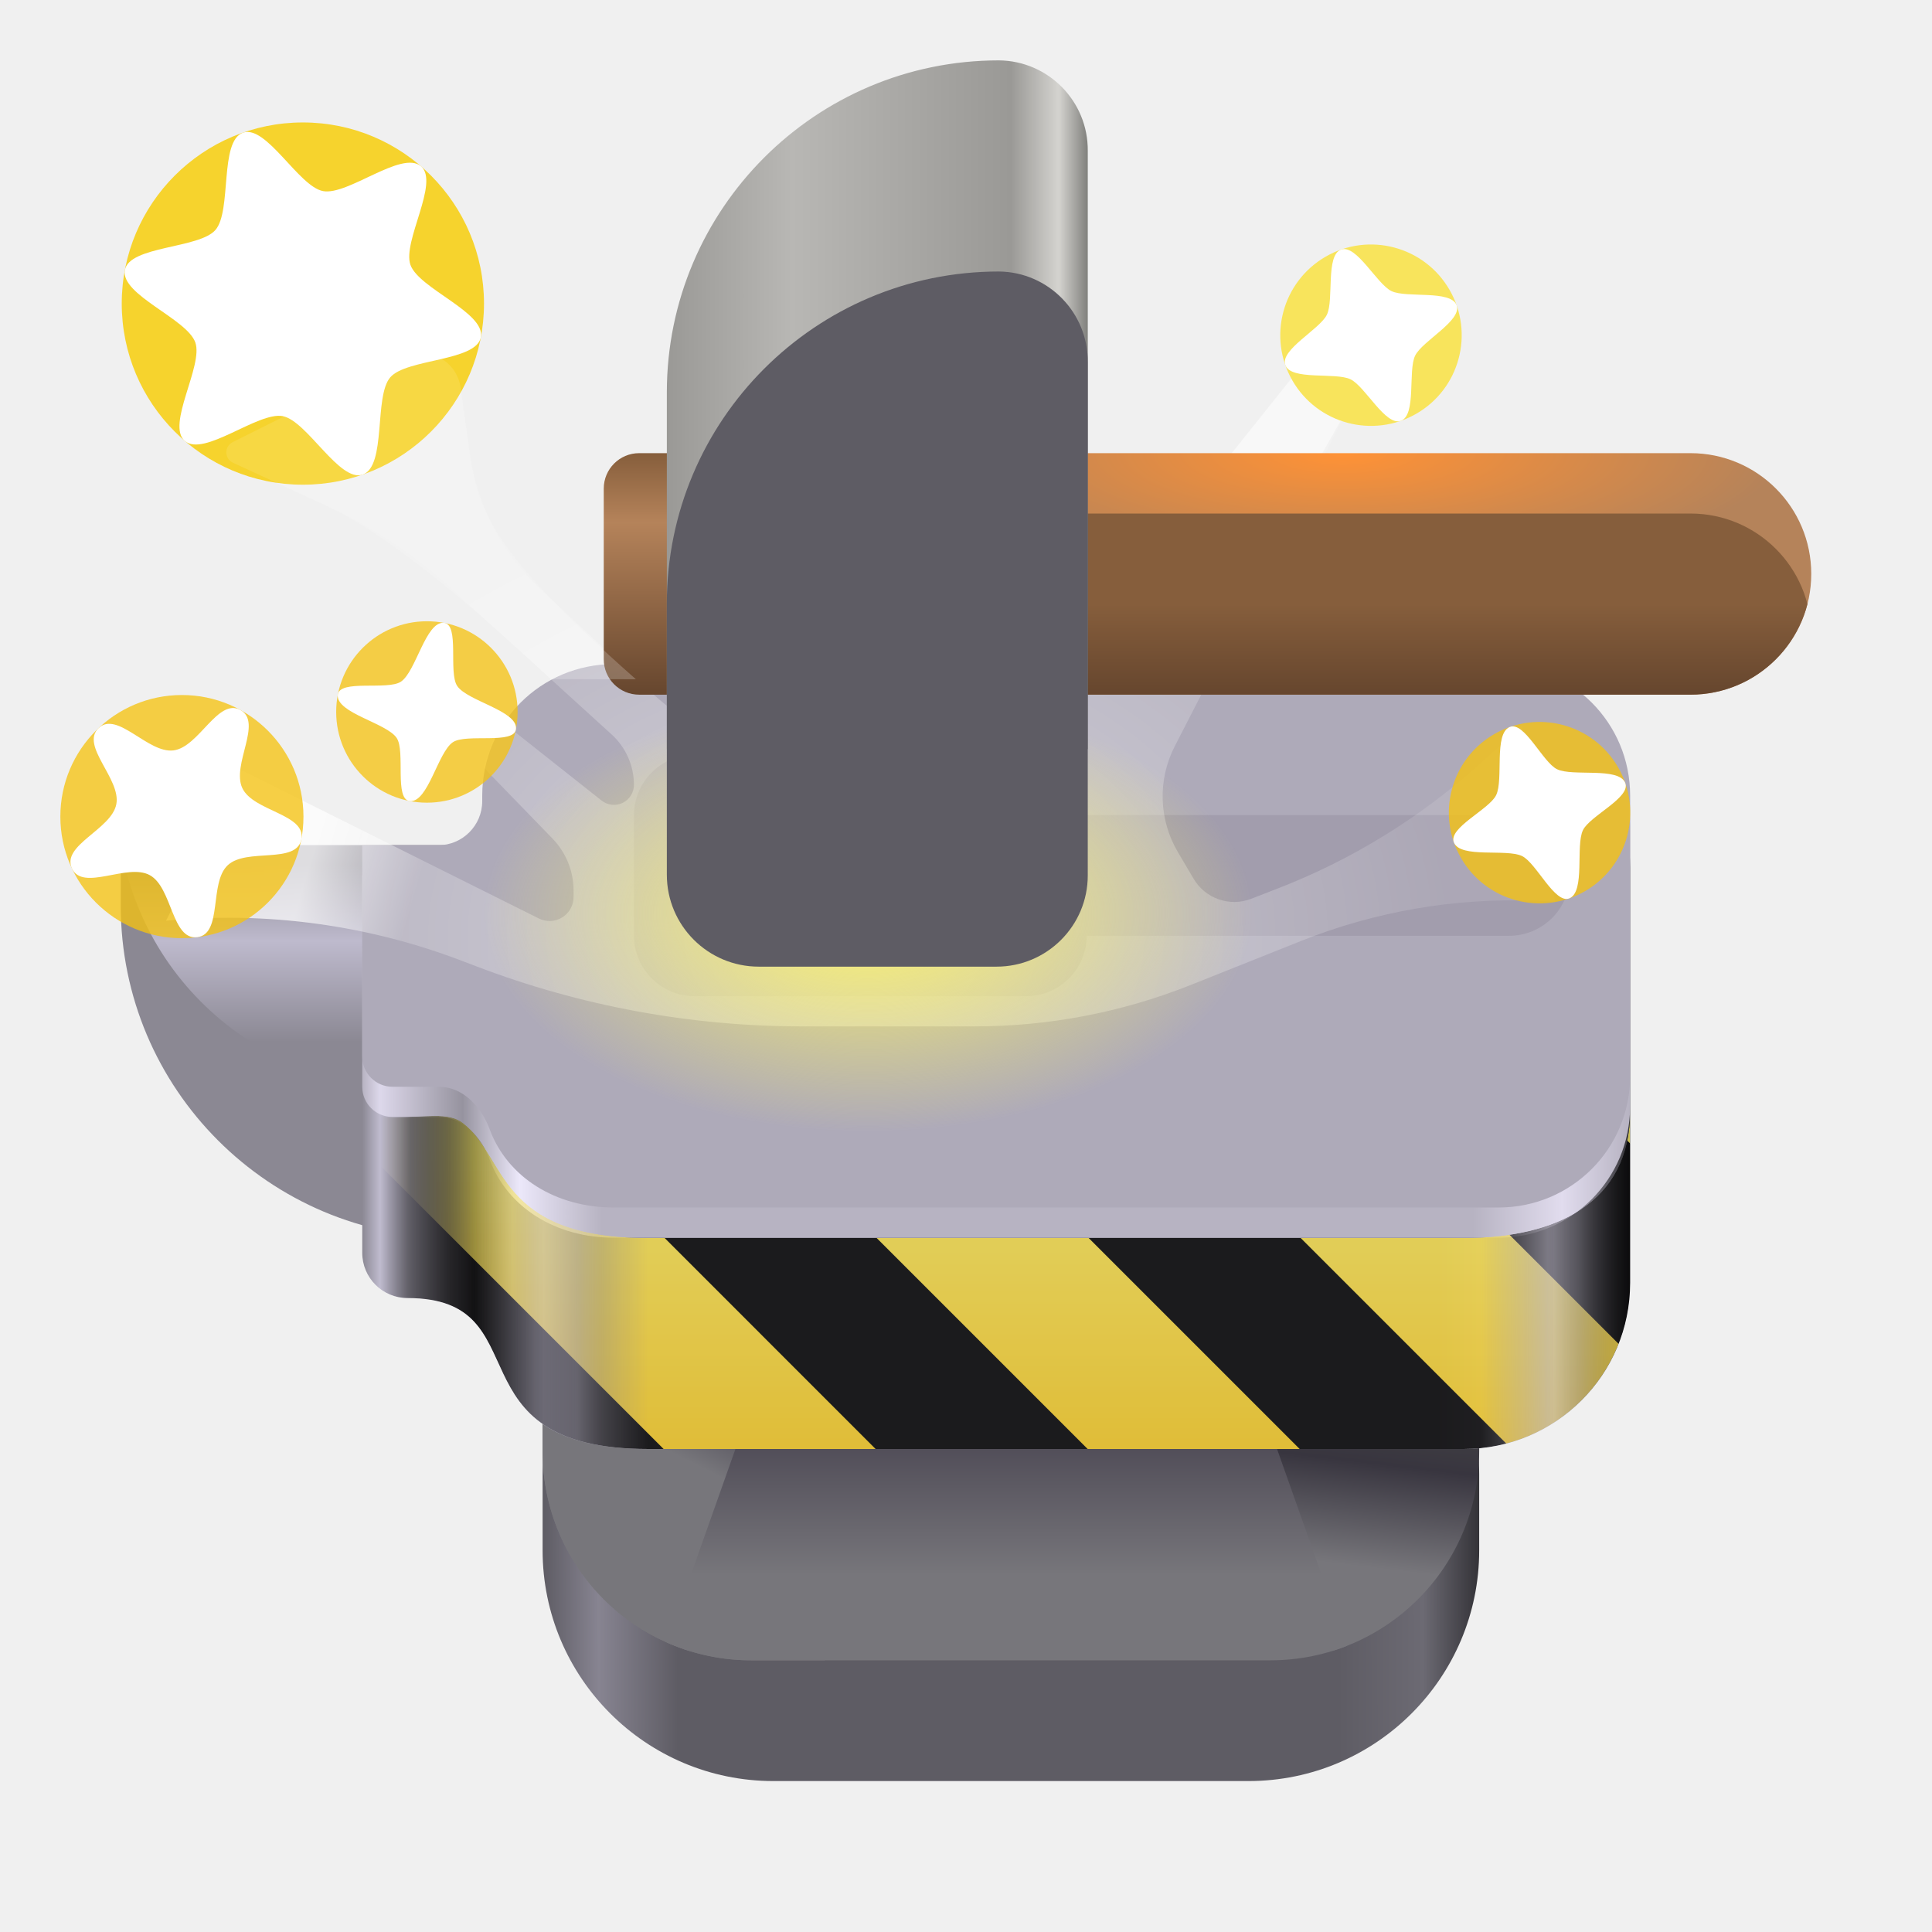
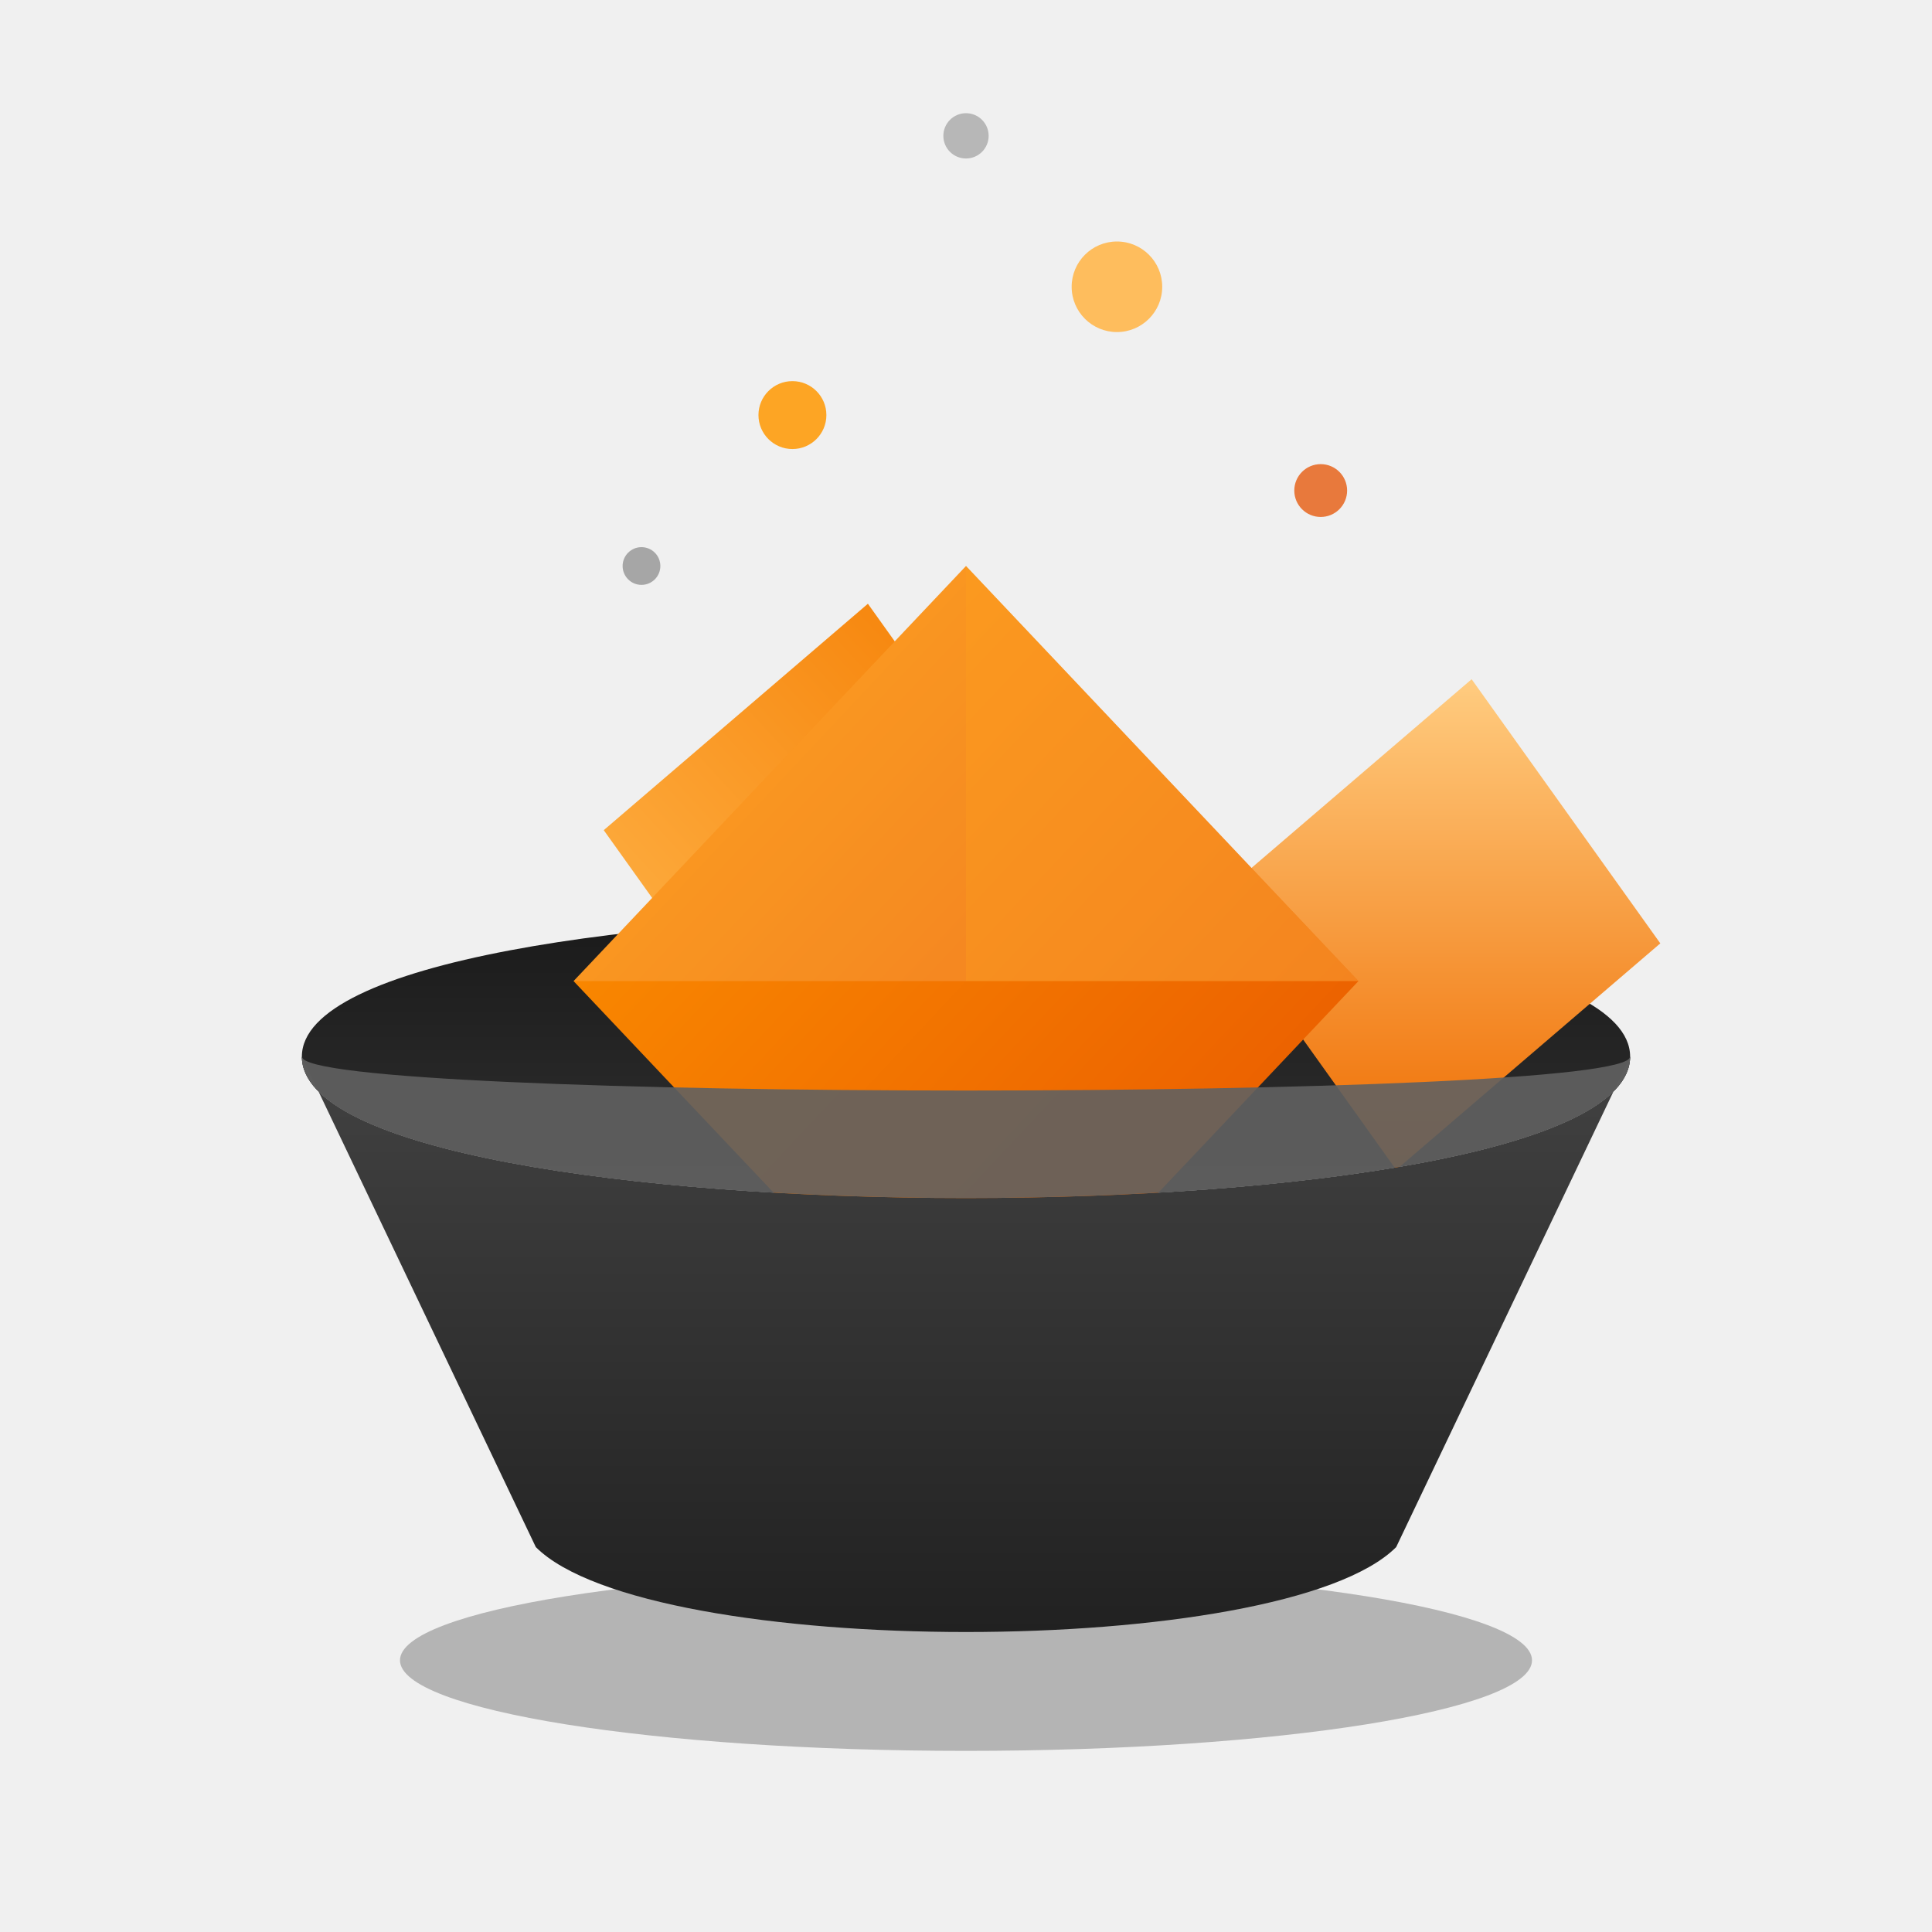
- <svg xmlns="http://www.w3.org/2000/svg" xmlns:xlink="http://www.w3.org/1999/xlink" height="128px" viewBox="0 0 128 128" width="128px" version="1.1" id="svg382">
-   <defs id="defs386">
-     <linearGradient id="linearGradient1501">
-       <stop style="stop-color:#000000;stop-opacity:1;" offset="0" id="stop1482" />
-       <stop style="stop-color:#ffffff;stop-opacity:1;" offset="0.075" id="stop1485" />
-       <stop style="stop-color:#8b8b8b;stop-opacity:1;" offset="0.123" id="stop1487" />
-       <stop style="stop-color:#707070;stop-opacity:1;" offset="0.157" id="stop1489" />
-       <stop style="stop-color:#ffffff;stop-opacity:1;" offset="0.214" id="stop1491" />
-       <stop style="stop-color:#ffffff;stop-opacity:1;" offset="0.879" id="stop1493" />
-       <stop style="stop-color:#676767;stop-opacity:1;" offset="0.932" id="stop1495" />
-       <stop style="stop-color:#808080;stop-opacity:1;" offset="0.957" id="stop1497" />
-       <stop style="stop-color:#ffffff;stop-opacity:1;" offset="1" id="stop1499" />
+ <svg xmlns="http://www.w3.org/2000/svg" viewBox="0 0 256 256" width="100%" height="100%">
+   <defs>
+     <linearGradient id="emberGrad1" x1="0%" y1="0%" x2="100%" y2="100%">
+       <stop offset="0%" stop-color="#ff9800" />
+       <stop offset="100%" stop-color="#e65100" />
    </linearGradient>
-     <linearGradient id="linearGradient1154">
-       <stop style="stop-color:#000000;stop-opacity:0.15;" offset="0" id="stop1150" />
-       <stop style="stop-color:#000000;stop-opacity:0.826;" offset="0.323" id="stop1282" />
-       <stop style="stop-color:#000000;stop-opacity:0.553;" offset="0.547" id="stop1284" />
-       <stop style="stop-color:#000000;stop-opacity:0;" offset="1" id="stop1152" />
+     <linearGradient id="emberGrad2" x1="0%" y1="100%" x2="100%" y2="0%">
+       <stop offset="0%" stop-color="#ffb74d" />
+       <stop offset="100%" stop-color="#f57c00" />
    </linearGradient>
-     <linearGradient id="linearGradient1393">
-       <stop style="stop-color:#ffffff;stop-opacity:1;" offset="0" id="stop1389" />
-       <stop style="stop-color:#ffffff;stop-opacity:1;" offset="0.075" id="stop1488" />
-       <stop style="stop-color:#8b8b8b;stop-opacity:1;" offset="0.123" id="stop1490" />
-       <stop style="stop-color:#707070;stop-opacity:1;" offset="0.157" id="stop1500" />
-       <stop style="stop-color:#ffffff;stop-opacity:1;" offset="0.214" id="stop1492" />
-       <stop style="stop-color:#ffffff;stop-opacity:1;" offset="0.879" id="stop1486" />
-       <stop style="stop-color:#676767;stop-opacity:1;" offset="0.932" id="stop1502" />
-       <stop style="stop-color:#808080;stop-opacity:1;" offset="0.957" id="stop1484" />
-       <stop style="stop-color:#ffffff;stop-opacity:1;" offset="1" id="stop1391" />
+     <linearGradient id="emberGrad3" x1="50%" y1="0%" x2="50%" y2="100%">
+       <stop offset="0%" stop-color="#ffcc80" />
+       <stop offset="100%" stop-color="#ef6c00" />
    </linearGradient>
-     <clipPath clipPathUnits="userSpaceOnUse" id="clipPath590">
-       <path id="path592" style="fill:#813d9c;stroke-width:1.51" d="m 0.571,83.027 v 16.612 c 0,2.501 2.029,4.531 4.531,4.531 13.592,0 3.894,15.102 24.116,15.102 h 81.575 c 9.215,0 16.636,-7.421 16.636,-16.642 V 85.446 c 0,9.221 -7.421,12.714 -16.636,12.714 H 29.218 c -15.245,0 -14.141,-8.147 -18.596,-11.527 -1.455,-1.104 -3.684,-0.555 -7.03,-0.555 -2.305,0 -2.68,-0.823 -2.964,-3.051 z" />
-     </clipPath>
-     <linearGradient xlink:href="#linearGradient1393" id="linearGradient1508" gradientUnits="userSpaceOnUse" gradientTransform="matrix(1.510214,0,0,1.510214,-36.12088,-52.89233)" x1="23.622" y1="101.779" x2="108.378" y2="101.779" />
-     <linearGradient xlink:href="#linearGradient1154" id="linearGradient1156" x1="0.571" y1="98.129" x2="15.594" y2="98.129" gradientUnits="userSpaceOnUse" />
-     <mask maskUnits="userSpaceOnUse" id="mask1503">
-       <rect style="fill:url(#linearGradient1507);fill-opacity:1;fill-rule:evenodd;stroke-width:2.655;stroke-dasharray:2.655, 7.964;-inkscape-stroke:none;stop-color:#000000" id="rect1505" width="136.571" height="46.825" x="-2.814" y="79.971" rx="5.951" ry="6.079" />
-     </mask>
-     <linearGradient xlink:href="#linearGradient1501" id="linearGradient1507" gradientUnits="userSpaceOnUse" gradientTransform="matrix(1.478349,0,0,1.510214,-32.53646,-52.89233)" x1="23.622" y1="101.779" x2="108.378" y2="101.779" />
+     <linearGradient id="bowlGrad" x1="0%" y1="0%" x2="0%" y2="100%">
+       <stop offset="0%" stop-color="#424242" />
+       <stop offset="100%" stop-color="#212121" />
+     </linearGradient>
+     <linearGradient id="bowlInner" x1="0%" y1="0%" x2="0%" y2="100%">
+       <stop offset="0%" stop-color="#1a1a1a" />
+       <stop offset="100%" stop-color="#303030" />
+     </linearGradient>
  </defs>
-   <linearGradient id="a" gradientUnits="userSpaceOnUse" x1="36" x2="98" y1="112" y2="111.871">
-     <stop offset="0" stop-color="#5e5c64" id="stop2" />
-     <stop offset="0.059" stop-color="#878491" id="stop4" />
-     <stop offset="0.144" stop-color="#5e5c64" id="stop6" />
-     <stop offset="0.849" stop-color="#5e5c64" id="stop8" />
-     <stop offset="0.94" stop-color="#6c6a73" id="stop10" />
-     <stop offset="1" stop-color="#343338" id="stop12" />
-   </linearGradient>
-   <clipPath id="b">
-     <path d="m 35 74 h 63 v 36 h -63 z m 0 0" id="path15" />
-   </clipPath>
-   <clipPath id="c">
-     <path d="m 49.781 74.367 h 34.387 c 7.641 0 13.832 6.195 13.832 13.832 v 7.969 c 0 7.641 -6.191 13.832 -13.832 13.832 h -34.387 c -7.641 0 -13.832 -6.191 -13.832 -13.832 v -7.969 c 0 -7.637 6.191 -13.832 13.832 -13.832 z m 0 0" id="path18" />
-   </clipPath>
-   <linearGradient id="d" gradientUnits="userSpaceOnUse" x1="89" x2="87.649" y1="92" y2="103.491">
-     <stop offset="0" stop-color="#454545" id="stop21" />
-     <stop offset="0.404" stop-color="#38353f" id="stop23" />
-     <stop offset="1" stop-color="#77767b" id="stop25" />
-   </linearGradient>
-   <clipPath id="e">
-     <path d="m 35 74 h 25 v 36 h -25 z m 0 0" id="path28" />
-   </clipPath>
-   <clipPath id="f">
-     <path d="m 49.781 74.367 h 34.387 c 7.641 0 13.832 6.195 13.832 13.832 v 7.969 c 0 7.641 -6.191 13.832 -13.832 13.832 h -34.387 c -7.641 0 -13.832 -6.191 -13.832 -13.832 v -7.969 c 0 -7.637 6.191 -13.832 13.832 -13.832 z m 0 0" id="path31" />
-   </clipPath>
-   <linearGradient id="g" gradientUnits="userSpaceOnUse" x1="44" x2="48" y1="96" y2="88">
-     <stop offset="0" stop-color="#77767b" id="stop34" />
-     <stop offset="1" stop-color="#241f31" id="stop36" />
-   </linearGradient>
-   <clipPath id="h">
-     <path d="m 44 77 h 46 v 33 h -46 z m 0 0" id="path39" />
-   </clipPath>
-   <clipPath id="i">
-     <path d="m 49.781 74.367 h 34.387 c 7.641 0 13.832 6.195 13.832 13.832 v 7.969 c 0 7.641 -6.191 13.832 -13.832 13.832 h -34.387 c -7.641 0 -13.832 -6.191 -13.832 -13.832 v -7.969 c 0 -7.637 6.191 -13.832 13.832 -13.832 z m 0 0" id="path42" />
-   </clipPath>
-   <linearGradient id="j" gradientTransform="matrix(-0.708333 0 0 1 117.6667 -174.6602)" gradientUnits="userSpaceOnUse" x1="74" x2="74" y1="266" y2="279">
-     <stop offset="0" stop-color="#3d3846" id="stop45" />
-     <stop offset="1" stop-color="#77767b" id="stop47" />
-   </linearGradient>
-   <linearGradient id="k" gradientUnits="userSpaceOnUse" x1="24" x2="108" y1="89.382" y2="89.382">
-     <stop offset="0" stop-color="#8b8893" id="stop50" />
-     <stop offset="0.014" stop-color="#bfbbce" id="stop52" />
-     <stop offset="0.037" stop-color="#888591" id="stop54" />
-     <stop offset="0.07" stop-color="#726f79" id="stop56" />
-     <stop offset="0.095" stop-color="#888591" id="stop58" />
-     <stop offset="0.143" stop-color="#b9b5c8" id="stop60" />
-     <stop offset="0.19" stop-color="#888591" id="stop62" />
-     <stop offset="0.849" stop-color="#898692" id="stop64" />
-     <stop offset="0.94" stop-color="#b9b5c5" id="stop66" />
-     <stop offset="1" stop-color="#343338" id="stop68" />
-   </linearGradient>
-   <linearGradient id="l" gradientTransform="matrix(1 0 0 0.65598 0 -89.62746)" gradientUnits="userSpaceOnUse" x1="18" x2="18" y1="224" y2="241.856">
-     <stop offset="0" stop-color="#8b8893" id="stop71" />
-     <stop offset="0.431" stop-color="#bebacd" id="stop73" />
-     <stop offset="1" stop-color="#8b8893" id="stop75" />
-   </linearGradient>
-   <linearGradient id="m" gradientUnits="userSpaceOnUse" x1="24" x2="108" y1="82" y2="82">
-     <stop offset="0" stop-color="#b7b3c2" id="stop78" />
-     <stop offset="0.014" stop-color="#ddd8eb" id="stop80" />
-     <stop offset="0.049" stop-color="#b7b3c2" id="stop82" />
-     <stop offset="0.079" stop-color="#96939f" id="stop84" />
-     <stop offset="0.124" stop-color="#ece8fa" id="stop86" />
-     <stop offset="0.189" stop-color="#b7b3c2" id="stop88" />
-     <stop offset="0.876" stop-color="#b7b3c2" id="stop90" />
-     <stop offset="0.946" stop-color="#e1dcee" id="stop92" />
-     <stop offset="1" stop-color="#b7b3c2" id="stop94" />
-   </linearGradient>
-   <radialGradient id="n" cx="56" cy="243.89" gradientTransform="matrix(0.996699 0.00000013 -0.0000001 0.730913 0.18487 -116.2627)" gradientUnits="userSpaceOnUse" r="40.132">
-     <stop offset="0" stop-color="#ffffff" stop-opacity="0.467" id="stop97" />
-     <stop offset="1" stop-color="#ffffff" stop-opacity="0.106" id="stop99" />
-   </radialGradient>
-   <linearGradient id="o" gradientUnits="userSpaceOnUse" x1="20" x2="27" y1="59" y2="61">
-     <stop offset="0" stop-color="#ffffff" stop-opacity="0.671" id="stop102" />
-     <stop offset="1" stop-color="#ffffff" stop-opacity="0" id="stop104" />
-   </linearGradient>
-   <radialGradient id="p" cx="57.5" cy="231" gradientTransform="matrix(1.243902 0 0 0.707317 -14.02439 -102.8902)" gradientUnits="userSpaceOnUse" r="20.5">
-     <stop offset="0" stop-color="#f9f06b" id="stop107" />
-     <stop offset="1" stop-color="#f9f06b" stop-opacity="0" id="stop109" />
-   </radialGradient>
-   <clipPath id="q">
-     <path d="m 54 30 h 66 v 17 h -66 z m 0 0" id="path112" />
-   </clipPath>
-   <clipPath id="r">
-     <path d="m 62 30.023 h 50 c 4.418 0 8 3.582 8 8 c 0 4.418 -3.582 8 -8 8 h -50 c -4.418 0 -8 -3.582 -8 -8 c 0 -4.418 3.582 -8 8 -8 z m 0 0" id="path115" />
-   </clipPath>
-   <radialGradient id="s" cx="89" cy="182.901" gradientTransform="matrix(0.878788 0 0 0.242424 10.78788 -14.33962)" gradientUnits="userSpaceOnUse" r="33">
-     <stop offset="0" stop-color="#ff9236" id="stop118" />
-     <stop offset="1" stop-color="#b5835a" id="stop120" />
-   </radialGradient>
-   <clipPath id="t">
-     <path d="m 54 34 h 66 v 13 h -66 z m 0 0" id="path123" />
-   </clipPath>
-   <clipPath id="u">
-     <path d="m 62 30.023 h 50 c 4.418 0 8 3.582 8 8 c 0 4.418 -3.582 8 -8 8 h -50 c -4.418 0 -8 -3.582 -8 -8 c 0 -4.418 3.582 -8 8 -8 z m 0 0" id="path126" />
-   </clipPath>
-   <linearGradient id="v" gradientUnits="userSpaceOnUse" x1="96" x2="96" y1="40.024" y2="46.024">
-     <stop offset="0" stop-color="#865e3c" id="stop129" />
-     <stop offset="1" stop-color="#66462e" id="stop131" />
-   </linearGradient>
-   <linearGradient id="w" gradientUnits="userSpaceOnUse" x1="42.495" x2="42.495" y1="30.024" y2="46.024">
-     <stop offset="0" stop-color="#865e3c" id="stop134" />
-     <stop offset="0.286" stop-color="#b5835a" id="stop136" />
-     <stop offset="1" stop-color="#66462e" id="stop138" />
-   </linearGradient>
-   <linearGradient id="x" gradientUnits="userSpaceOnUse" x1="44.18" x2="73" y1="26.816" y2="26.816">
-     <stop offset="0" stop-color="#9a9996" id="stop141" />
-     <stop offset="0.287" stop-color="#b8b7b4" id="stop143" />
-     <stop offset="0.791" stop-color="#9a9996" id="stop145" />
-     <stop offset="0.901" stop-color="#d4d3cf" id="stop147" />
-     <stop offset="1" stop-color="#585855" id="stop149" />
-   </linearGradient>
-   <clipPath id="y">
-     <path d="m 35 74 h 63 v 36 h -63 z m 0 0" id="path152" />
-   </clipPath>
-   <clipPath id="z">
-     <path d="m 49.781 74.367 h 34.387 c 7.641 0 13.832 6.195 13.832 13.832 v 7.969 c 0 7.641 -6.191 13.832 -13.832 13.832 h -34.387 c -7.641 0 -13.832 -6.191 -13.832 -13.832 v -7.969 c 0 -7.637 6.191 -13.832 13.832 -13.832 z m 0 0" id="path155" />
-   </clipPath>
-   <clipPath id="A">
-     <path d="m 35 74 h 25 v 36 h -25 z m 0 0" id="path158" />
-   </clipPath>
-   <clipPath id="B">
-     <path d="m 49.781 74.367 h 34.387 c 7.641 0 13.832 6.195 13.832 13.832 v 7.969 c 0 7.641 -6.191 13.832 -13.832 13.832 h -34.387 c -7.641 0 -13.832 -6.191 -13.832 -13.832 v -7.969 c 0 -7.637 6.191 -13.832 13.832 -13.832 z m 0 0" id="path161" />
-   </clipPath>
-   <clipPath id="C">
-     <path d="m 44 77 h 46 v 33 h -46 z m 0 0" id="path164" />
-   </clipPath>
-   <clipPath id="D">
-     <path d="m 49.781 74.367 h 34.387 c 7.641 0 13.832 6.195 13.832 13.832 v 7.969 c 0 7.641 -6.191 13.832 -13.832 13.832 h -34.387 c -7.641 0 -13.832 -6.191 -13.832 -13.832 v -7.969 c 0 -7.637 6.191 -13.832 13.832 -13.832 z m 0 0" id="path167" />
-   </clipPath>
-   <clipPath id="E">
-     <path d="m 54 30 h 66 v 17 h -66 z m 0 0" id="path170" />
-   </clipPath>
-   <clipPath id="F">
-     <path d="m 62 30.023 h 50 c 4.418 0 8 3.582 8 8 c 0 4.418 -3.582 8 -8 8 h -50 c -4.418 0 -8 -3.582 -8 -8 c 0 -4.418 3.582 -8 8 -8 z m 0 0" id="path173" />
-   </clipPath>
-   <clipPath id="G">
-     <path d="m 54 34 h 66 v 13 h -66 z m 0 0" id="path176" />
-   </clipPath>
-   <clipPath id="H">
-     <path d="m 62 30.023 h 50 c 4.418 0 8 3.582 8 8 c 0 4.418 -3.582 8 -8 8 h -50 c -4.418 0 -8 -3.582 -8 -8 c 0 -4.418 3.582 -8 8 -8 z m 0 0" id="path179" />
-   </clipPath>
-   <clipPath id="I">
-     <rect height="128" width="128" id="rect182" />
-   </clipPath>
-   <clipPath id="J">
-     <rect height="128" width="128" id="rect185" />
-   </clipPath>
-   <filter id="K" height="1" width="1" x="0" y="0">
-     <feColorMatrix in="SourceGraphic" type="matrix" values="0 0 0 0 1 0 0 0 0 1 0 0 0 0 1 0 0 0 1 0" id="feColorMatrix188" />
-   </filter>
-   <mask id="M">
-     <g filter="url(#K)" id="g278">
-       <rect fill-opacity="0.8" height="128" width="128" id="rect276" />
-     </g>
-   </mask>
-   <linearGradient id="N" gradientTransform="matrix(0,0.37,-0.98462,0,295.385,-30.36)" gradientUnits="userSpaceOnUse" x1="300" x2="428" y1="235" y2="235">
-     <stop offset="0" stop-color="#f9f06b" id="stop281" />
-     <stop offset="1" stop-color="#f5c211" id="stop283" />
-   </linearGradient>
-   <clipPath id="O">
-     <rect height="128" width="128" id="rect286" />
-   </clipPath>
-   <path d="m 51.242 82.367 h 31.469 c 8.441 0 15.289 6.848 15.289 15.293 v 5.051 c 0 8.441 -6.848 15.289 -15.289 15.289 h -31.469 c -8.445 0 -15.293 -6.848 -15.293 -15.289 v -5.051 c 0 -8.445 6.848 -15.293 15.293 -15.293 z m 0 0" fill="url(#a)" fill-rule="evenodd" id="path292" />
-   <g clip-path="url(#b)" id="g298">
-     <g clip-path="url(#c)" id="g296">
-       <path d="m 47.949 74.367 h 38.051 c 6.629 0 12 5.375 12 12 v 11.633 c 0 6.629 -5.371 12 -12 12 h -38.051 c -6.625 0 -12 -5.371 -12 -12 v -11.633 c 0 -6.625 5.375 -12 12 -12 z m 0 0" fill="url(#d)" fill-rule="evenodd" id="path294" />
-     </g>
-   </g>
-   <g clip-path="url(#e)" id="g304">
-     <g clip-path="url(#f)" id="g302">
-       <path d="m 26 72 h 22 c 6.629 0 12 5.371 12 12 v 16 c 0 6.629 -5.371 12 -12 12 h -22 c -6.629 0 -12 -5.371 -12 -12 v -16 c 0 -6.629 5.371 -12 12 -12 z m 0 0" fill="url(#g)" fill-rule="evenodd" id="path300" />
-     </g>
-   </g>
-   <g clip-path="url(#h)" id="g310">
-     <g clip-path="url(#i)" id="g308">
-       <path d="m 89.332 109.34 l -11.332 -32 h -22.668 l -11.332 32 z m 0 0" fill="url(#j)" id="path306" />
-     </g>
-   </g>
-   <path d="m 8 60 v -4 h 38 v 26 h -16 c -12.148 0 -22 -9.852 -22 -22 z m 0 0" fill="#8b8893" fill-rule="evenodd" id="path312" />
-   <path d="m 42.969 46.461 c -6.105 0 -11.02 4.914 -11.02 11.02 v 14.52 h -7.949 v 11 c 0 1.656 1.344 3 3 3 c 9 0 2.578 10 15.969 10 h 54.016 c 6.102 0 11.016 -4.914 11.016 -11.02 v -27.5 c 0 -6.105 -4.914 -11.02 -11.016 -11.02 z m 0 0" fill="url(#k)" fill-rule="evenodd" id="path314" />
-   <path d="m 8 56 h 38 v 15.742 h -16 c -10.422 1.73 -20.273 -5.32 -22 -15.742 z m 0 0" fill="url(#l)" fill-rule="evenodd" id="path316" />
-   <path d="m 40.66 46 c -4.824 0 -8.711 3.887 -8.711 8.711 v 0.367 c 0 1.613 -1.309 2.922 -2.922 2.922 h -5.027 v 14 c 0 1.105 0.895 2 2 2 l 3.094 0.004 c 1.578 0 2.797 1.328 3.34 2.797 c 1.184 3.219 4.41 5.199 8.227 5.199 h 58.629 c 4.824 0 8.711 -3.887 8.711 -8.711 v -18.578 c 0 -4.824 -3.887 -8.711 -8.711 -8.711 z m 0 0" fill="url(#m)" fill-rule="evenodd" id="path318" />
-   <path d="m 40.66 44 c -4.824 0 -8.711 3.887 -8.711 8.711 v 0.367 c 0 1.613 -1.309 2.922 -2.922 2.922 h -5.027 v 14 c 0 1.105 0.895 2 2 2 l 3.094 0.004 c 1.578 0 2.797 1.328 3.34 2.797 c 1.184 3.219 4.41 5.199 8.227 5.199 h 58.629 c 4.824 0 8.711 -3.887 8.711 -8.711 v -18.578 c 0 -4.824 -3.887 -8.711 -8.711 -8.711 z m 0 0" fill="#aeaab9" fill-rule="evenodd" id="path320" />
-   <path d="m 46.027 50 c -2.23 0 -4.027 1.797 -4.027 4.023 v 7.953 c 0 2.227 1.797 4.023 4.027 4.023 h 21.945 c 2.223 0 4.012 -1.781 4.027 -4 h 27.973 c 2.23 0 4.027 -1.785 4.027 -4 s -1.797 -4 -4.027 -4 h -27.973 c -0.016 -2.219 -1.805 -4 -4.027 -4 z m 0 0" fill="#241f31" fill-opacity="0.086" fill-rule="evenodd" id="path322" />
-   <path d="m 64.602 68 h -11.453 c -7.371 0 -14.68 -1.344 -21.566 -3.969 l -0.852 -0.324 c -6.277 -2.422 -13.031 -3.348 -19.73 -2.707 l 5.047 -9.953 l 19.652 9.805 c 0.492 0.246 1.078 0.219 1.547 -0.07 s 0.754 -0.801 0.754 -1.355 v -0.426 c 0 -1.281 -0.5 -2.516 -1.391 -3.438 l -4.582 -4.723 l 1.117 -3.113 l 6.711 5.312 c 0.398 0.312 0.941 0.375 1.398 0.152 c 0.457 -0.223 0.746 -0.684 0.746 -1.191 c 0 -1.273 -0.539 -2.488 -1.48 -3.344 l -10.566 -9.605 c -2.523 -2.297 -5.383 -4.188 -8.484 -5.613 l -6.031 -2.777 c -0.266 -0.121 -0.438 -0.383 -0.441 -0.676 s 0.156 -0.562 0.418 -0.691 l 11.258 -5.629 c 0.77 -0.387 1.68 -0.375 2.441 0.023 c 0.762 0.402 1.285 1.145 1.402 1.996 l 0.602 4.301 c 0.488 3.473 2.152 6.676 4.715 9.074 l 6.961 6.5 c 4.43 4.141 10.262 6.441 16.324 6.441 h 0.301 c 2.898 0 5.637 -1.312 7.449 -3.574 l 19.441 -24.23 l 3.465 2 l -11.945 23.246 c -1.137 2.215 -1.062 4.859 0.203 7.004 l 1.047 1.773 c 0.773 1.316 2.391 1.879 3.816 1.328 l 1.719 -0.668 c 4.91 -1.895 9.434 -4.676 13.344 -8.199 l 2.895 -2.602 l 2.176 11.648 l -1.461 -0.055 c -5.246 -0.184 -10.477 0.723 -15.355 2.664 l -7.336 2.926 c -4.543 1.809 -9.387 2.738 -14.273 2.738 z m 0 0" fill="url(#n)" id="path324" />
-   <path d="m 31.582 64.031 l -0.852 -0.324 c -6.277 -2.422 -13.031 -3.348 -19.73 -2.707 l 5.047 -9.953 l 19.652 9.805 z m 0 0" fill="url(#o)" id="path326" />
-   <path d="m 83 60.5 c 0 8.008 -11.418 14.5 -25.5 14.5 s -25.5 -6.492 -25.5 -14.5 s 11.418 -14.5 25.5 -14.5 s 25.5 6.492 25.5 14.5 z m 0 0" fill="url(#p)" fill-rule="evenodd" id="path328" />
-   <g clip-path="url(#clipPath590)" mask="url(#mask1503)" id="g380" transform="matrix(0.6621577,0,0,0.6621577,23.6219,17.02307)">
-     <g clip-path="url(#O)" mask="url(#M)" id="g378">
-       <path d="M 128,80.641 V 128 H 0 V 80.641 Z m 0,0" fill="url(#N)" id="path374" style="fill:url(#N)" />
-       <path d="M 13.309,80.641 60.664,128 H 81.879 L 34.52,80.641 Z m 42.422,0 L 103.094,128 h 21.215 L 76.945,80.641 Z m 42.43,0 L 128,110.48 V 89.27 l -8.629,-8.629 z M 0,88.547 V 109.762 L 18.238,128 h 21.215 z m 0,0" id="path376" />
-     </g>
-     <rect style="fill:url(#linearGradient1156);fill-rule:evenodd;stroke-width:2.683;stroke-dasharray:2.683, 8.049;-inkscape-stroke:none;stop-color:#000000;fill-opacity:1" id="rect396" width="52.397" height="79.552" x="-12.891" y="60.863" rx="6.079" ry="6.079" />
-   </g>
-   <path d="m 86.258 24.195 l -13.195 16.512 l 7.168 2.312 l 9.293 -16.379 z m 0 0" fill="#ffffff" fill-opacity="0.482" id="path330" />
-   <g clip-path="url(#q)" id="g336">
-     <g clip-path="url(#r)" id="g334">
-       <path d="m 54 30.023 h 66 v 16 h -66 z m 0 0" fill="url(#s)" fill-rule="evenodd" id="path332" />
-     </g>
-   </g>
-   <g clip-path="url(#t)" id="g342">
-     <g clip-path="url(#u)" id="g340">
-       <path d="m 62 34.023 h 50 c 4.418 0 8 3.582 8 8 c 0 4.418 -3.582 8 -8 8 h -50 c -4.418 0 -8 -3.582 -8 -8 c 0 -4.418 3.582 -8 8 -8 z m 0 0" fill="url(#v)" fill-rule="evenodd" id="path338" />
-     </g>
-   </g>
-   <g fill-rule="evenodd" id="g370">
-     <path d="m 42.344 30.023 h 13.805 c 1.297 0 2.348 1.051 2.348 2.348 v 11.309 c 0 1.293 -1.051 2.344 -2.348 2.344 h -13.805 c -1.293 0 -2.344 -1.051 -2.344 -2.344 v -11.309 c 0 -1.297 1.051 -2.348 2.344 -2.348 z m 0 0" fill="url(#w)" id="path344" />
-     <path d="m 66.18 4 c 3.281 0.031 5.918 2.719 5.887 6 v 39.633 h -27.887 v -23.633 c 0 -12.148 9.852 -22 22 -22 z m 0 0" fill="url(#x)" id="path346" />
-     <path d="m 66.18 17.988 c 3.285 0.035 5.918 2.727 5.887 6.012 v 34 c 0 3.336 -2.707 6.043 -6.043 6.043 h -15.754 c -3.363 0 -6.09 -2.727 -6.09 -6.09 v -17.965 c 0 -12.148 9.852 -22 22 -22 z m 0 0" fill="#5e5c64" id="path348" />
-     <path d="m 32.066 20.113 c 0 6.629 -5.371 12 -12 12 c -6.625 0 -12 -5.371 -12 -12 c 0 -6.625 5.375 -12 12 -12 c 6.629 0 12 5.375 12 12 z m 0 0" fill="#f6d32d" id="path350" />
-     <path d="m 31.859 22.336 c -0.289 1.617 -4.934 1.418 -6.004 2.664 c -1.09 1.27 -0.242 5.871 -1.816 6.438 c -1.543 0.559 -3.695 -3.562 -5.309 -3.867 c -1.641 -0.309 -5.207 2.727 -6.484 1.645 c -1.254 -1.059 1.238 -4.98 0.695 -6.527 c -0.555 -1.578 -4.961 -3.148 -4.668 -4.793 c 0.289 -1.617 4.934 -1.418 6.004 -2.664 c 1.09 -1.27 0.246 -5.871 1.816 -6.438 c 1.547 -0.559 3.695 3.562 5.309 3.867 c 1.645 0.309 5.207 -2.727 6.484 -1.648 c 1.258 1.059 -1.238 4.984 -0.695 6.531 c 0.555 1.578 4.965 3.148 4.668 4.793 z m 0 0" fill="#ffffff" id="path352" />
-     <path d="m 20.105 54.102 c 0 4.449 -3.605 8.055 -8.051 8.055 c -4.449 0 -8.055 -3.605 -8.055 -8.055 c 0 -4.449 3.605 -8.055 8.055 -8.055 c 4.445 0 8.051 3.605 8.051 8.055 z m 0 0" fill="#f5c211" fill-opacity="0.776" id="path354" />
-     <path d="m 19.965 55.602 c -0.316 1.68 -3.637 0.551 -4.879 1.723 c -1.246 1.168 -0.32 4.551 -2.016 4.766 c -1.695 0.215 -1.648 -3.289 -3.145 -4.109 c -1.496 -0.82 -4.426 1.102 -5.156 -0.441 c -0.727 -1.547 2.621 -2.586 2.938 -4.262 c 0.32 -1.68 -2.414 -3.871 -1.172 -5.043 c 1.242 -1.168 3.266 1.695 4.961 1.48 c 1.691 -0.219 2.934 -3.496 4.43 -2.676 c 1.5 0.824 -0.602 3.629 0.129 5.176 c 0.727 1.543 4.23 1.711 3.91 3.387 z m 0 0" fill="#ffffff" id="path356" />
-     <path d="m 107.203 50.836 c 1.66 2.875 0.676 6.551 -2.199 8.211 c -2.875 1.656 -6.551 0.672 -8.207 -2.203 c -1.66 -2.871 -0.676 -6.547 2.199 -8.207 c 2.875 -1.66 6.551 -0.676 8.207 2.199 z m 0 0" fill="#f5c211" fill-opacity="0.784" id="path358" />
-     <path d="m 107.672 51.859 c 0.414 0.969 -2.34 2.191 -2.797 3.141 c -0.5 1.035 0.164 4.062 -0.895 4.516 c -0.965 0.41 -2.191 -2.344 -3.141 -2.801 c -1.035 -0.5 -4.062 0.168 -4.512 -0.891 c -0.414 -0.969 2.34 -2.195 2.797 -3.145 c 0.5 -1.035 -0.164 -4.062 0.895 -4.512 c 0.965 -0.414 2.191 2.34 3.141 2.797 c 1.035 0.5 4.062 -0.164 4.512 0.895 z m 0 0" fill="#ffffff" id="path360" />
-     <path d="m 96.035 19.203 c 1.66 2.875 0.676 6.551 -2.199 8.207 c -2.875 1.66 -6.551 0.676 -8.211 -2.199 c -1.656 -2.875 -0.672 -6.547 2.203 -8.207 c 2.871 -1.66 6.547 -0.676 8.207 2.199 z m 0 0" fill="#f8e45c" id="path362" />
-     <path d="m 96.504 20.227 c 0.371 1.016 -2.281 2.363 -2.75 3.34 c -0.48 0.992 0.098 3.934 -0.941 4.312 c -1.016 0.375 -2.363 -2.281 -3.34 -2.75 c -0.992 -0.48 -3.938 0.098 -4.316 -0.941 c -0.371 -1.016 2.281 -2.363 2.754 -3.34 c 0.477 -0.992 -0.098 -3.934 0.938 -4.312 c 1.02 -0.371 2.367 2.281 3.34 2.75 c 0.996 0.48 3.938 -0.098 4.316 0.941 z m 0 0" fill="#ffffff" id="path364" />
-     <path d="m 34.293 47.168 c 0 3.32 -2.691 6.012 -6.008 6.012 c -3.32 0 -6.012 -2.691 -6.012 -6.012 c 0 -3.316 2.691 -6.008 6.012 -6.008 c 3.316 0 6.008 2.691 6.008 6.008 z m 0 0" fill="#f5c211" fill-opacity="0.761" id="path366" />
-     <path d="m 34.188 48.289 c -0.082 1.066 -3.305 0.285 -4.188 0.887 c -0.996 0.68 -1.637 3.992 -2.836 3.898 c -1.066 -0.086 -0.285 -3.305 -0.887 -4.188 c -0.68 -0.996 -3.992 -1.637 -3.898 -2.84 c 0.086 -1.066 3.305 -0.285 4.188 -0.887 c 0.996 -0.676 1.637 -3.988 2.836 -3.895 c 1.07 0.082 0.285 3.301 0.891 4.188 c 0.676 0.996 3.988 1.637 3.895 2.836 z m 0 0" fill="#ffffff" id="path368" />
-   </g>
-   <path d="m 36.496 44.992 c -7.496 -6.992 -11.926 -10.129 -15.027 -11.555 l -6.031 -2.777 c -0.578 -0.266 -0.594 -1.082 -0.023 -1.367 l 11.258 -5.629 c 1.637 -0.816 3.59 0.211 3.844 2.02 l 0.602 4.301 c 0.488 3.473 1.055 6.227 11.008 15.016 z m 0 0" fill="url(#n)" id="path372" />
+   <ellipse cx="128" cy="220" rx="75" ry="12" fill="rgba(0, 0, 0, 0.25)" />
+   <path d="M 40 140 C 40 115, 216 115, 216 140 C 216 165, 40 165, 40 140 Z" fill="url(#bowlInner)" />
+   <path d="M 80 110 L 115 80 L 140 115 L 105 145 Z" fill="url(#emberGrad2)" />
+   <path d="M 160 120 L 195 90 L 220 125 L 185 155 Z" fill="url(#emberGrad3)" />
+   <path d="M 128 75 L 180 130 L 128 185 L 76 130 Z" fill="url(#emberGrad1)" />
+   <path d="M 128 75 L 180 130 L 128 130 Z" fill="#ffb74d" opacity="0.4" />
+   <path d="M 128 75 L 76 130 L 128 130 Z" fill="#fff3e0" opacity="0.15" />
+   <path d="M 40 140 C 40 165, 216 165, 216 140 L 185 205 C 170 220, 86 220, 71 205 Z" fill="url(#bowlGrad)" />
+   <path d="M 40 140 C 40 165, 216 165, 216 140 C 216 146, 40 146, 40 140 Z" fill="#616161" opacity="0.9" />
+   <circle cx="105" cy="55" r="4.5" fill="#ff9800" opacity="0.85" />
+   <circle cx="148" cy="38" r="6" fill="#ffb74d" opacity="0.9" />
+   <circle cx="128" cy="18" r="3" fill="#9e9e9e" opacity="0.7" />
+   <circle cx="175" cy="65" r="3.5" fill="#e65100" opacity="0.75" />
+   <circle cx="85" cy="75" r="2.5" fill="#757575" opacity="0.6" />
</svg>
